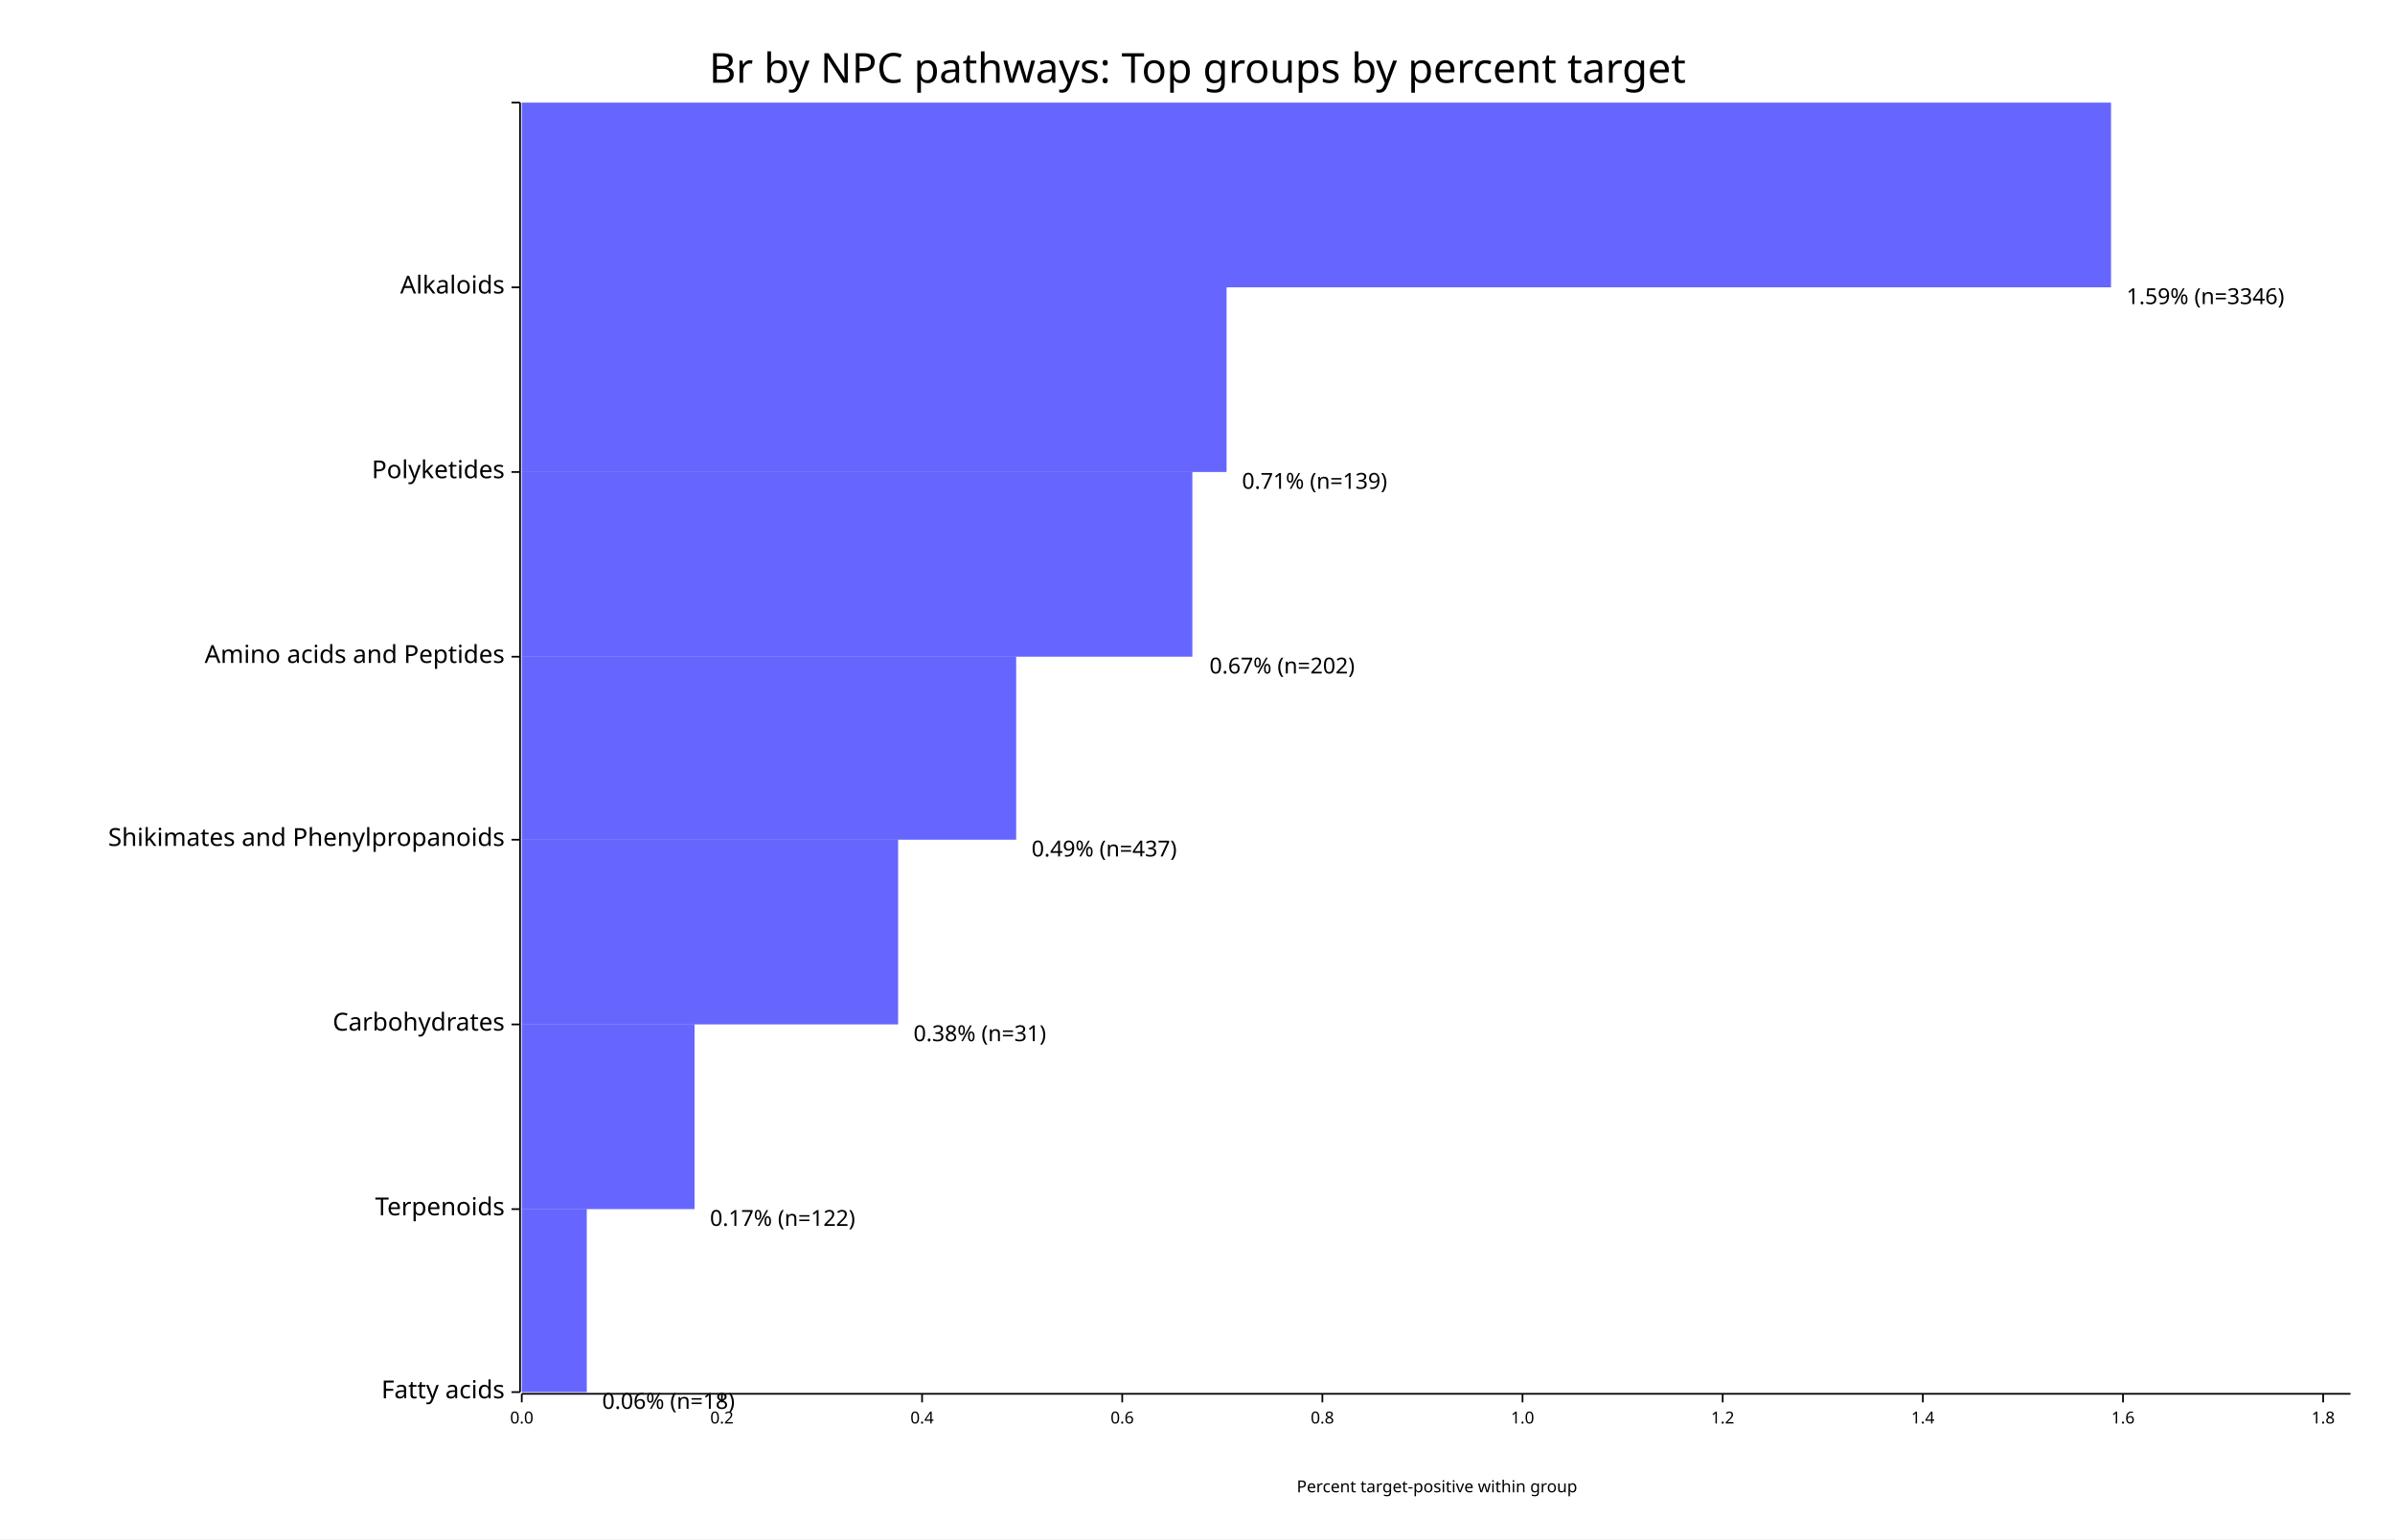
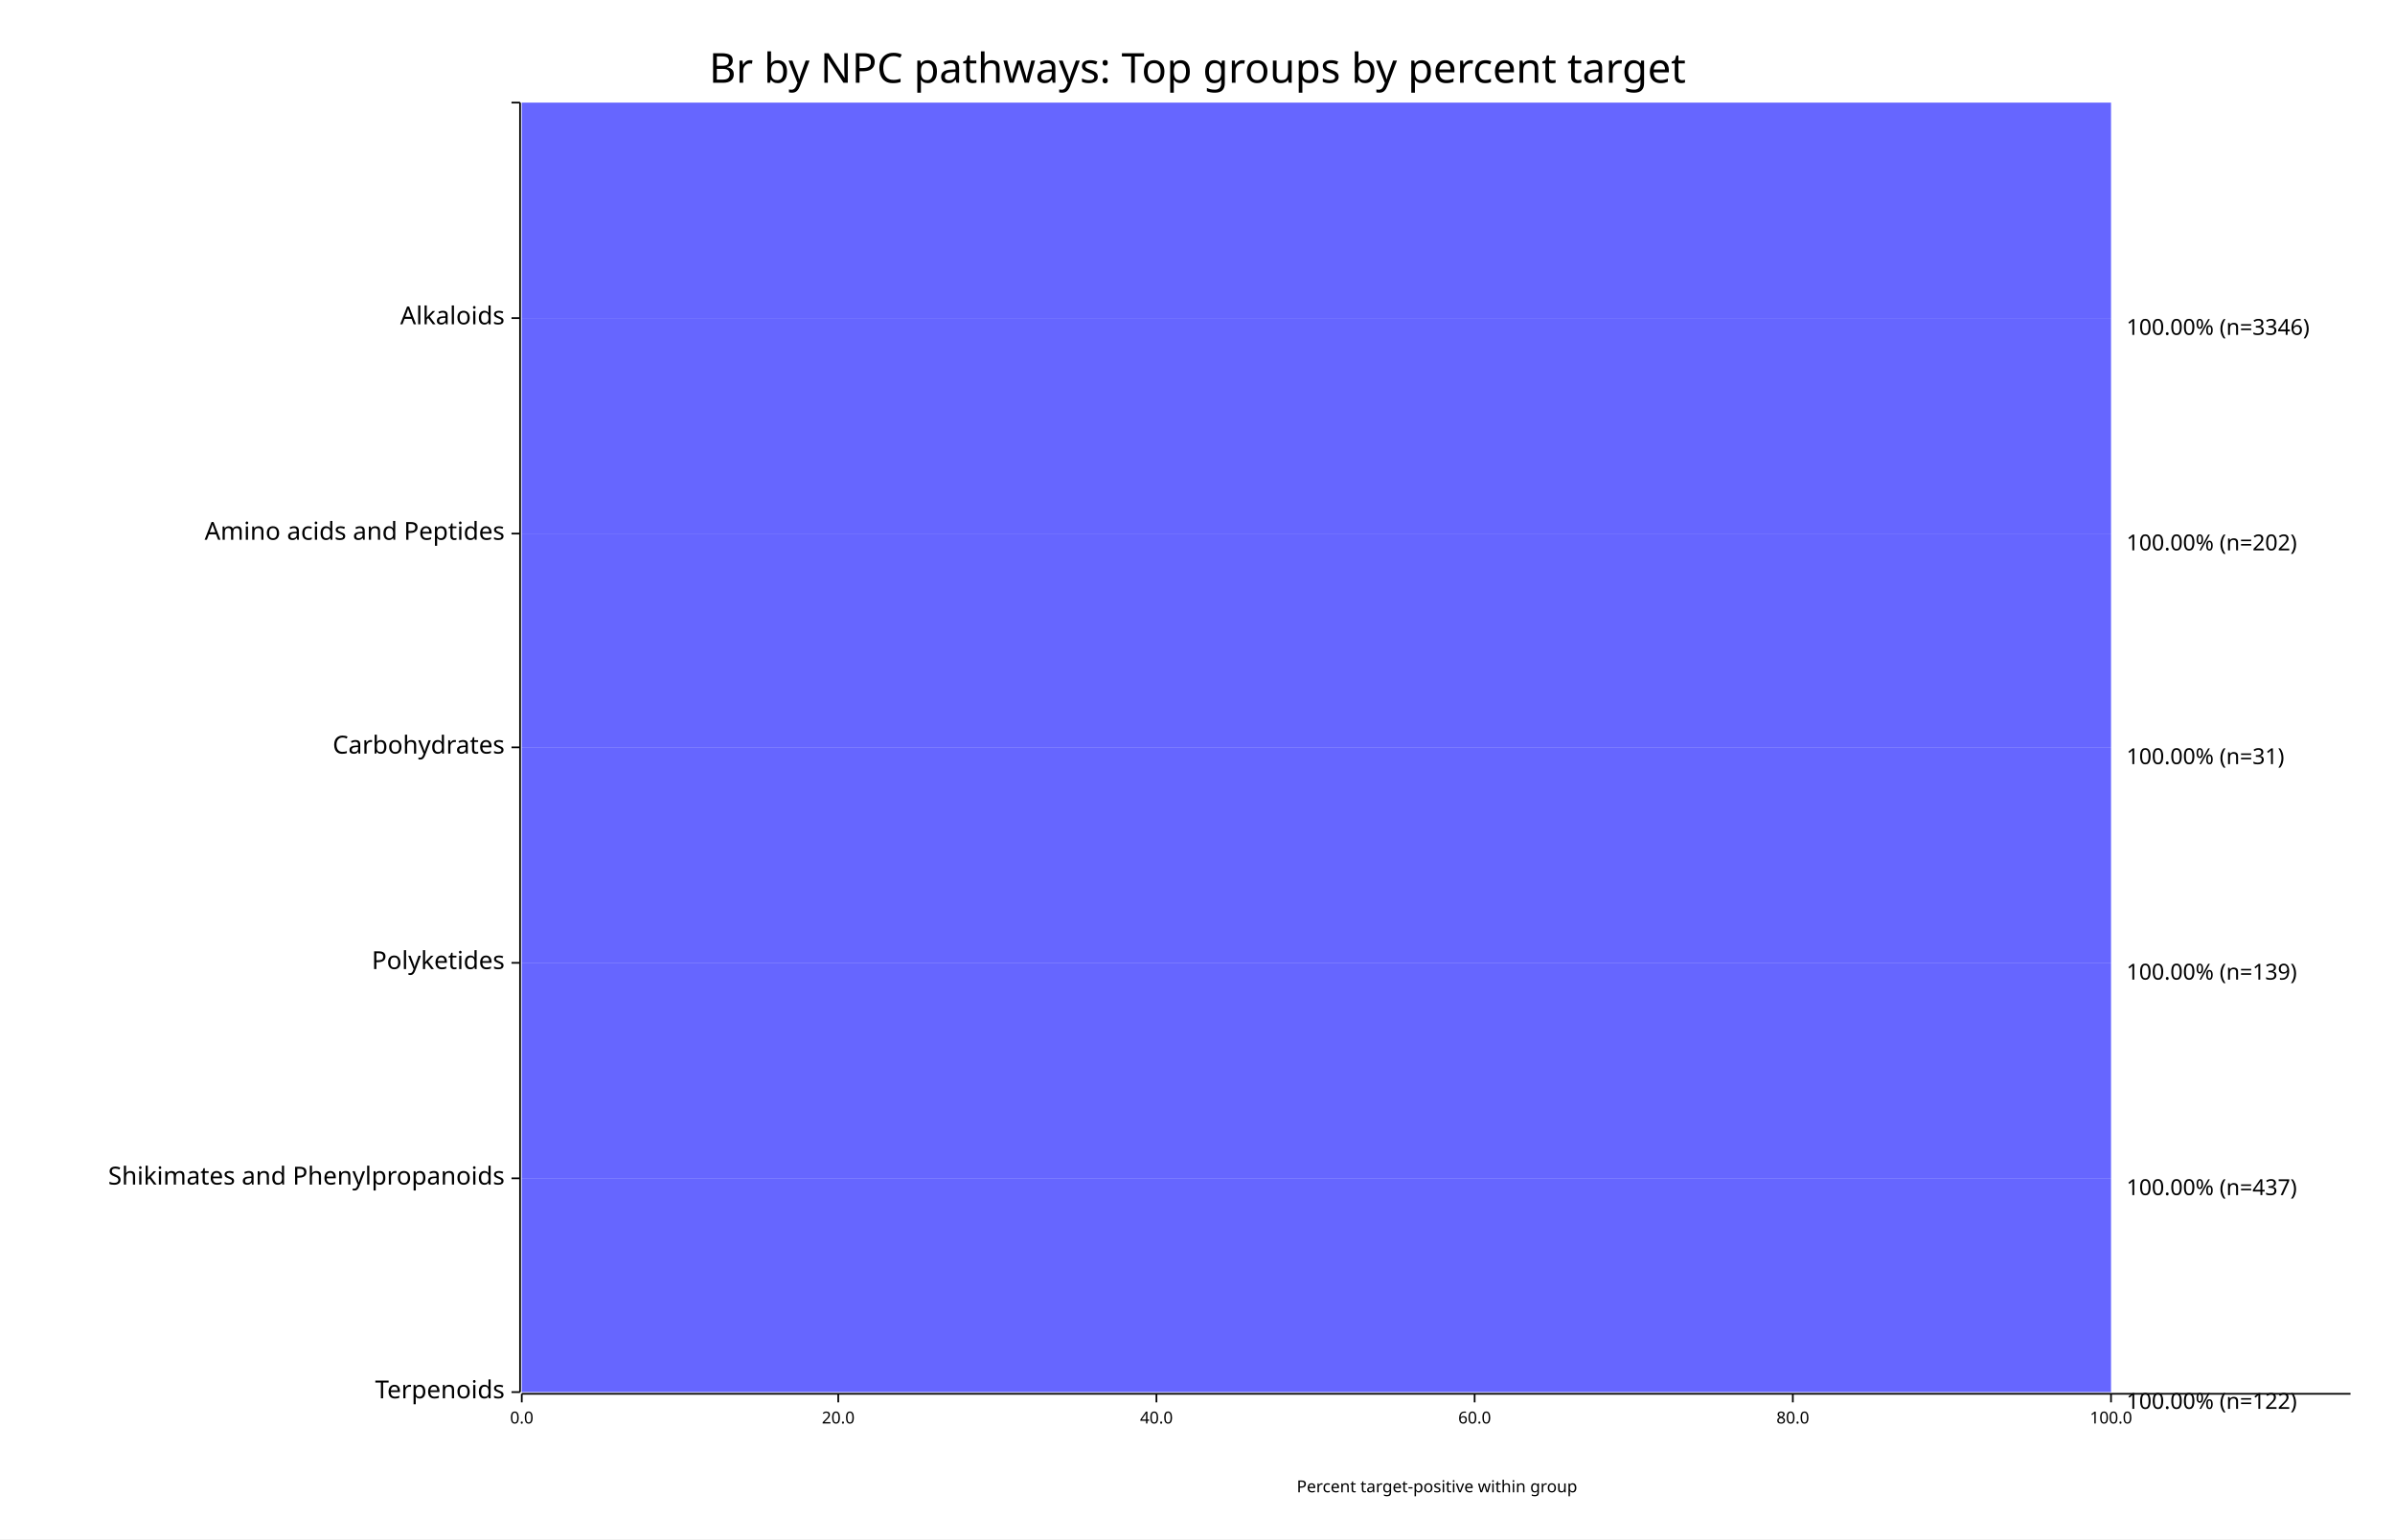
<svg xmlns="http://www.w3.org/2000/svg" width="1400" height="900" viewBox="0 0 1400 900">
  <rect x="0" y="0" width="1400" height="900" opacity="1" fill="#FFFFFF" stroke="none" />
  <text x="700" y="30" dy="0.76em" text-anchor="middle" font-family="sans-serif" font-size="24.194" opacity="1" fill="#000000">
Br by NPC pathways: Top groups by percent target
</text>
  <text x="840" y="875" dy="-0.5ex" text-anchor="middle" font-family="sans-serif" font-size="9.677" opacity="1" fill="#000000">
Percent target-positive within group
</text>
  <polyline fill="none" opacity="1" stroke="#000000" stroke-width="1" points="304,60 304,814 " />
  <text x="295" y="814" dy="0.5ex" text-anchor="end" font-family="sans-serif" font-size="14.516" opacity="1" fill="#000000">
- Fatty acids
+ Terpenoids
</text>
  <polyline fill="none" opacity="1" stroke="#000000" stroke-width="1" points="299,814 304,814 " />
-   <text x="295" y="707" dy="0.5ex" text-anchor="end" font-family="sans-serif" font-size="14.516" opacity="1" fill="#000000">
- Terpenoids
+   <text x="295" y="689" dy="0.5ex" text-anchor="end" font-family="sans-serif" font-size="14.516" opacity="1" fill="#000000">
+ Shikimates and Phenylpropanoids
</text>
-   <polyline fill="none" opacity="1" stroke="#000000" stroke-width="1" points="299,707 304,707 " />
-   <text x="295" y="599" dy="0.5ex" text-anchor="end" font-family="sans-serif" font-size="14.516" opacity="1" fill="#000000">
+   <polyline fill="none" opacity="1" stroke="#000000" stroke-width="1" points="299,689 304,689 " />
+   <text x="295" y="563" dy="0.5ex" text-anchor="end" font-family="sans-serif" font-size="14.516" opacity="1" fill="#000000">
+ Polyketides
+ </text>
+   <polyline fill="none" opacity="1" stroke="#000000" stroke-width="1" points="299,563 304,563 " />
+   <text x="295" y="437" dy="0.5ex" text-anchor="end" font-family="sans-serif" font-size="14.516" opacity="1" fill="#000000">
Carbohydrates
</text>
-   <polyline fill="none" opacity="1" stroke="#000000" stroke-width="1" points="299,599 304,599 " />
-   <text x="295" y="491" dy="0.5ex" text-anchor="end" font-family="sans-serif" font-size="14.516" opacity="1" fill="#000000">
- Shikimates and Phenylpropanoids
- </text>
-   <polyline fill="none" opacity="1" stroke="#000000" stroke-width="1" points="299,491 304,491 " />
-   <text x="295" y="384" dy="0.5ex" text-anchor="end" font-family="sans-serif" font-size="14.516" opacity="1" fill="#000000">
+   <polyline fill="none" opacity="1" stroke="#000000" stroke-width="1" points="299,437 304,437 " />
+   <text x="295" y="312" dy="0.5ex" text-anchor="end" font-family="sans-serif" font-size="14.516" opacity="1" fill="#000000">
Amino acids and Peptides
</text>
-   <polyline fill="none" opacity="1" stroke="#000000" stroke-width="1" points="299,384 304,384 " />
-   <text x="295" y="276" dy="0.5ex" text-anchor="end" font-family="sans-serif" font-size="14.516" opacity="1" fill="#000000">
- Polyketides
- </text>
-   <polyline fill="none" opacity="1" stroke="#000000" stroke-width="1" points="299,276 304,276 " />
-   <text x="295" y="168" dy="0.5ex" text-anchor="end" font-family="sans-serif" font-size="14.516" opacity="1" fill="#000000">
+   <polyline fill="none" opacity="1" stroke="#000000" stroke-width="1" points="299,312 304,312 " />
+   <text x="295" y="186" dy="0.5ex" text-anchor="end" font-family="sans-serif" font-size="14.516" opacity="1" fill="#000000">
Alkaloids
</text>
-   <polyline fill="none" opacity="1" stroke="#000000" stroke-width="1" points="299,168 304,168 " />
+   <polyline fill="none" opacity="1" stroke="#000000" stroke-width="1" points="299,186 304,186 " />
  <text x="295" y="60" dy="0.5ex" text-anchor="end" font-family="sans-serif" font-size="14.516" opacity="1" fill="#000000">

</text>
  <polyline fill="none" opacity="1" stroke="#000000" stroke-width="1" points="299,60 304,60 " />
  <polyline fill="none" opacity="1" stroke="#000000" stroke-width="1" points="305,815 1374,815 " />
  <text x="305" y="825" dy="0.76em" text-anchor="middle" font-family="sans-serif" font-size="9.677" opacity="1" fill="#000000">
0.0
</text>
  <polyline fill="none" opacity="1" stroke="#000000" stroke-width="1" points="305,815 305,820 " />
-   <text x="422" y="825" dy="0.76em" text-anchor="middle" font-family="sans-serif" font-size="9.677" opacity="1" fill="#000000">
- 0.2
+   <text x="490" y="825" dy="0.76em" text-anchor="middle" font-family="sans-serif" font-size="9.677" opacity="1" fill="#000000">
+ 20.0
</text>
-   <polyline fill="none" opacity="1" stroke="#000000" stroke-width="1" points="422,815 422,820 " />
-   <text x="539" y="825" dy="0.76em" text-anchor="middle" font-family="sans-serif" font-size="9.677" opacity="1" fill="#000000">
- 0.4
+   <polyline fill="none" opacity="1" stroke="#000000" stroke-width="1" points="490,815 490,820 " />
+   <text x="676" y="825" dy="0.76em" text-anchor="middle" font-family="sans-serif" font-size="9.677" opacity="1" fill="#000000">
+ 40.0
</text>
-   <polyline fill="none" opacity="1" stroke="#000000" stroke-width="1" points="539,815 539,820 " />
-   <text x="656" y="825" dy="0.76em" text-anchor="middle" font-family="sans-serif" font-size="9.677" opacity="1" fill="#000000">
- 0.6
+   <polyline fill="none" opacity="1" stroke="#000000" stroke-width="1" points="676,815 676,820 " />
+   <text x="862" y="825" dy="0.76em" text-anchor="middle" font-family="sans-serif" font-size="9.677" opacity="1" fill="#000000">
+ 60.0
</text>
-   <polyline fill="none" opacity="1" stroke="#000000" stroke-width="1" points="656,815 656,820 " />
-   <text x="773" y="825" dy="0.76em" text-anchor="middle" font-family="sans-serif" font-size="9.677" opacity="1" fill="#000000">
- 0.8
+   <polyline fill="none" opacity="1" stroke="#000000" stroke-width="1" points="862,815 862,820 " />
+   <text x="1048" y="825" dy="0.76em" text-anchor="middle" font-family="sans-serif" font-size="9.677" opacity="1" fill="#000000">
+ 80.0
</text>
-   <polyline fill="none" opacity="1" stroke="#000000" stroke-width="1" points="773,815 773,820 " />
-   <text x="890" y="825" dy="0.76em" text-anchor="middle" font-family="sans-serif" font-size="9.677" opacity="1" fill="#000000">
- 1.0
+   <polyline fill="none" opacity="1" stroke="#000000" stroke-width="1" points="1048,815 1048,820 " />
+   <text x="1234" y="825" dy="0.76em" text-anchor="middle" font-family="sans-serif" font-size="9.677" opacity="1" fill="#000000">
+ 100.0
</text>
-   <polyline fill="none" opacity="1" stroke="#000000" stroke-width="1" points="890,815 890,820 " />
-   <text x="1007" y="825" dy="0.76em" text-anchor="middle" font-family="sans-serif" font-size="9.677" opacity="1" fill="#000000">
- 1.2
+   <polyline fill="none" opacity="1" stroke="#000000" stroke-width="1" points="1234,815 1234,820 " />
+   <rect x="305" y="689" width="929" height="125" opacity="0.6" fill="#0000FF" stroke="none" />
+   <text x="1243" y="814" dy="0.76em" text-anchor="start" font-family="sans-serif" font-size="12.903" opacity="1" fill="#000000">
+ 100.00% (n=122)
</text>
-   <polyline fill="none" opacity="1" stroke="#000000" stroke-width="1" points="1007,815 1007,820 " />
-   <text x="1124" y="825" dy="0.76em" text-anchor="middle" font-family="sans-serif" font-size="9.677" opacity="1" fill="#000000">
- 1.4
+   <rect x="305" y="563" width="929" height="126" opacity="0.6" fill="#0000FF" stroke="none" />
+   <text x="1243" y="689" dy="0.76em" text-anchor="start" font-family="sans-serif" font-size="12.903" opacity="1" fill="#000000">
+ 100.00% (n=437)
</text>
-   <polyline fill="none" opacity="1" stroke="#000000" stroke-width="1" points="1124,815 1124,820 " />
-   <text x="1241" y="825" dy="0.76em" text-anchor="middle" font-family="sans-serif" font-size="9.677" opacity="1" fill="#000000">
- 1.6
+   <rect x="305" y="437" width="929" height="126" opacity="0.6" fill="#0000FF" stroke="none" />
+   <text x="1243" y="563" dy="0.76em" text-anchor="start" font-family="sans-serif" font-size="12.903" opacity="1" fill="#000000">
+ 100.00% (n=139)
</text>
-   <polyline fill="none" opacity="1" stroke="#000000" stroke-width="1" points="1241,815 1241,820 " />
-   <text x="1358" y="825" dy="0.76em" text-anchor="middle" font-family="sans-serif" font-size="9.677" opacity="1" fill="#000000">
- 1.8
+   <rect x="305" y="312" width="929" height="125" opacity="0.6" fill="#0000FF" stroke="none" />
+   <text x="1243" y="437" dy="0.76em" text-anchor="start" font-family="sans-serif" font-size="12.903" opacity="1" fill="#000000">
+ 100.00% (n=31)
</text>
-   <polyline fill="none" opacity="1" stroke="#000000" stroke-width="1" points="1358,815 1358,820 " />
-   <rect x="305" y="707" width="38" height="107" opacity="0.6" fill="#0000FF" stroke="none" />
-   <text x="352" y="814" dy="0.76em" text-anchor="start" font-family="sans-serif" font-size="12.903" opacity="1" fill="#000000">
- 0.06% (n=18)
+   <rect x="305" y="186" width="929" height="126" opacity="0.6" fill="#0000FF" stroke="none" />
+   <text x="1243" y="312" dy="0.76em" text-anchor="start" font-family="sans-serif" font-size="12.903" opacity="1" fill="#000000">
+ 100.00% (n=202)
</text>
-   <rect x="305" y="599" width="101" height="108" opacity="0.6" fill="#0000FF" stroke="none" />
-   <text x="415" y="707" dy="0.76em" text-anchor="start" font-family="sans-serif" font-size="12.903" opacity="1" fill="#000000">
- 0.17% (n=122)
- </text>
-   <rect x="305" y="491" width="220" height="108" opacity="0.6" fill="#0000FF" stroke="none" />
-   <text x="534" y="599" dy="0.76em" text-anchor="start" font-family="sans-serif" font-size="12.903" opacity="1" fill="#000000">
- 0.38% (n=31)
- </text>
-   <rect x="305" y="384" width="289" height="107" opacity="0.6" fill="#0000FF" stroke="none" />
-   <text x="603" y="491" dy="0.76em" text-anchor="start" font-family="sans-serif" font-size="12.903" opacity="1" fill="#000000">
- 0.49% (n=437)
- </text>
-   <rect x="305" y="276" width="392" height="108" opacity="0.6" fill="#0000FF" stroke="none" />
-   <text x="707" y="384" dy="0.76em" text-anchor="start" font-family="sans-serif" font-size="12.903" opacity="1" fill="#000000">
- 0.67% (n=202)
- </text>
-   <rect x="305" y="168" width="412" height="108" opacity="0.6" fill="#0000FF" stroke="none" />
-   <text x="726" y="276" dy="0.76em" text-anchor="start" font-family="sans-serif" font-size="12.903" opacity="1" fill="#000000">
- 0.71% (n=139)
- </text>
-   <rect x="305" y="60" width="929" height="108" opacity="0.6" fill="#0000FF" stroke="none" />
-   <text x="1243" y="168" dy="0.76em" text-anchor="start" font-family="sans-serif" font-size="12.903" opacity="1" fill="#000000">
- 1.59% (n=3346)
+   <rect x="305" y="60" width="929" height="126" opacity="0.6" fill="#0000FF" stroke="none" />
+   <text x="1243" y="186" dy="0.76em" text-anchor="start" font-family="sans-serif" font-size="12.903" opacity="1" fill="#000000">
+ 100.00% (n=3346)
</text>
</svg>
